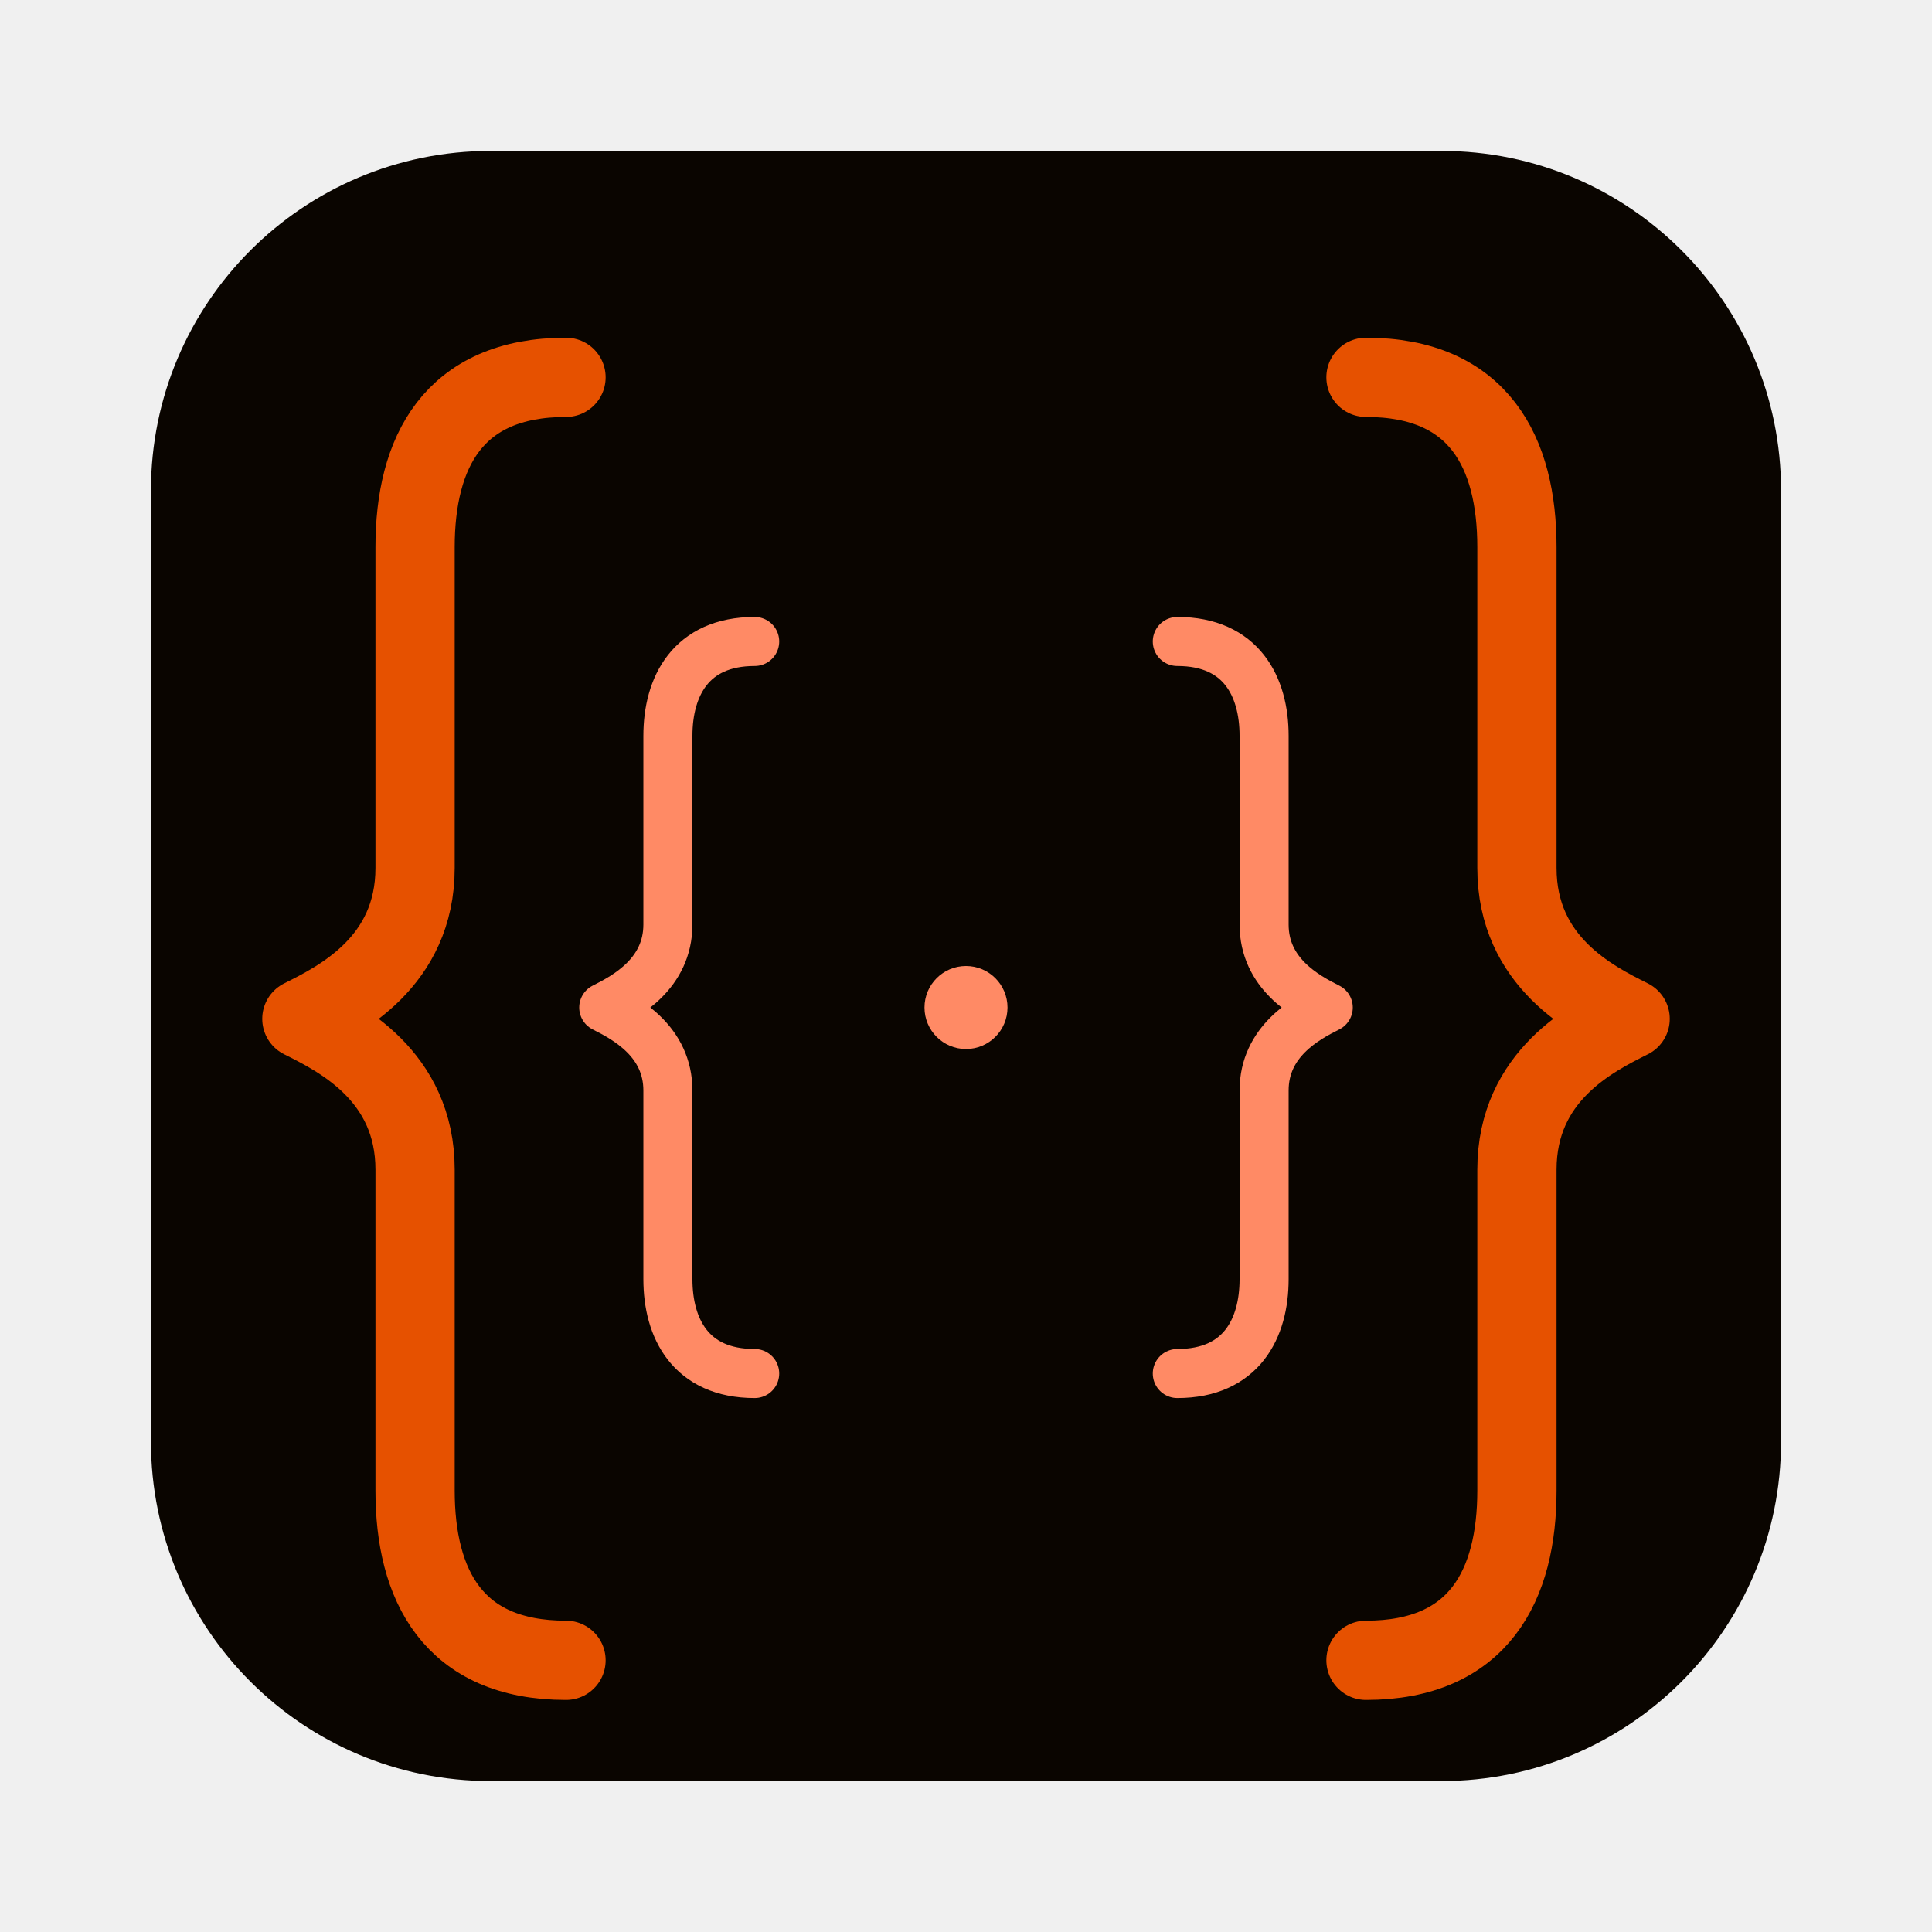
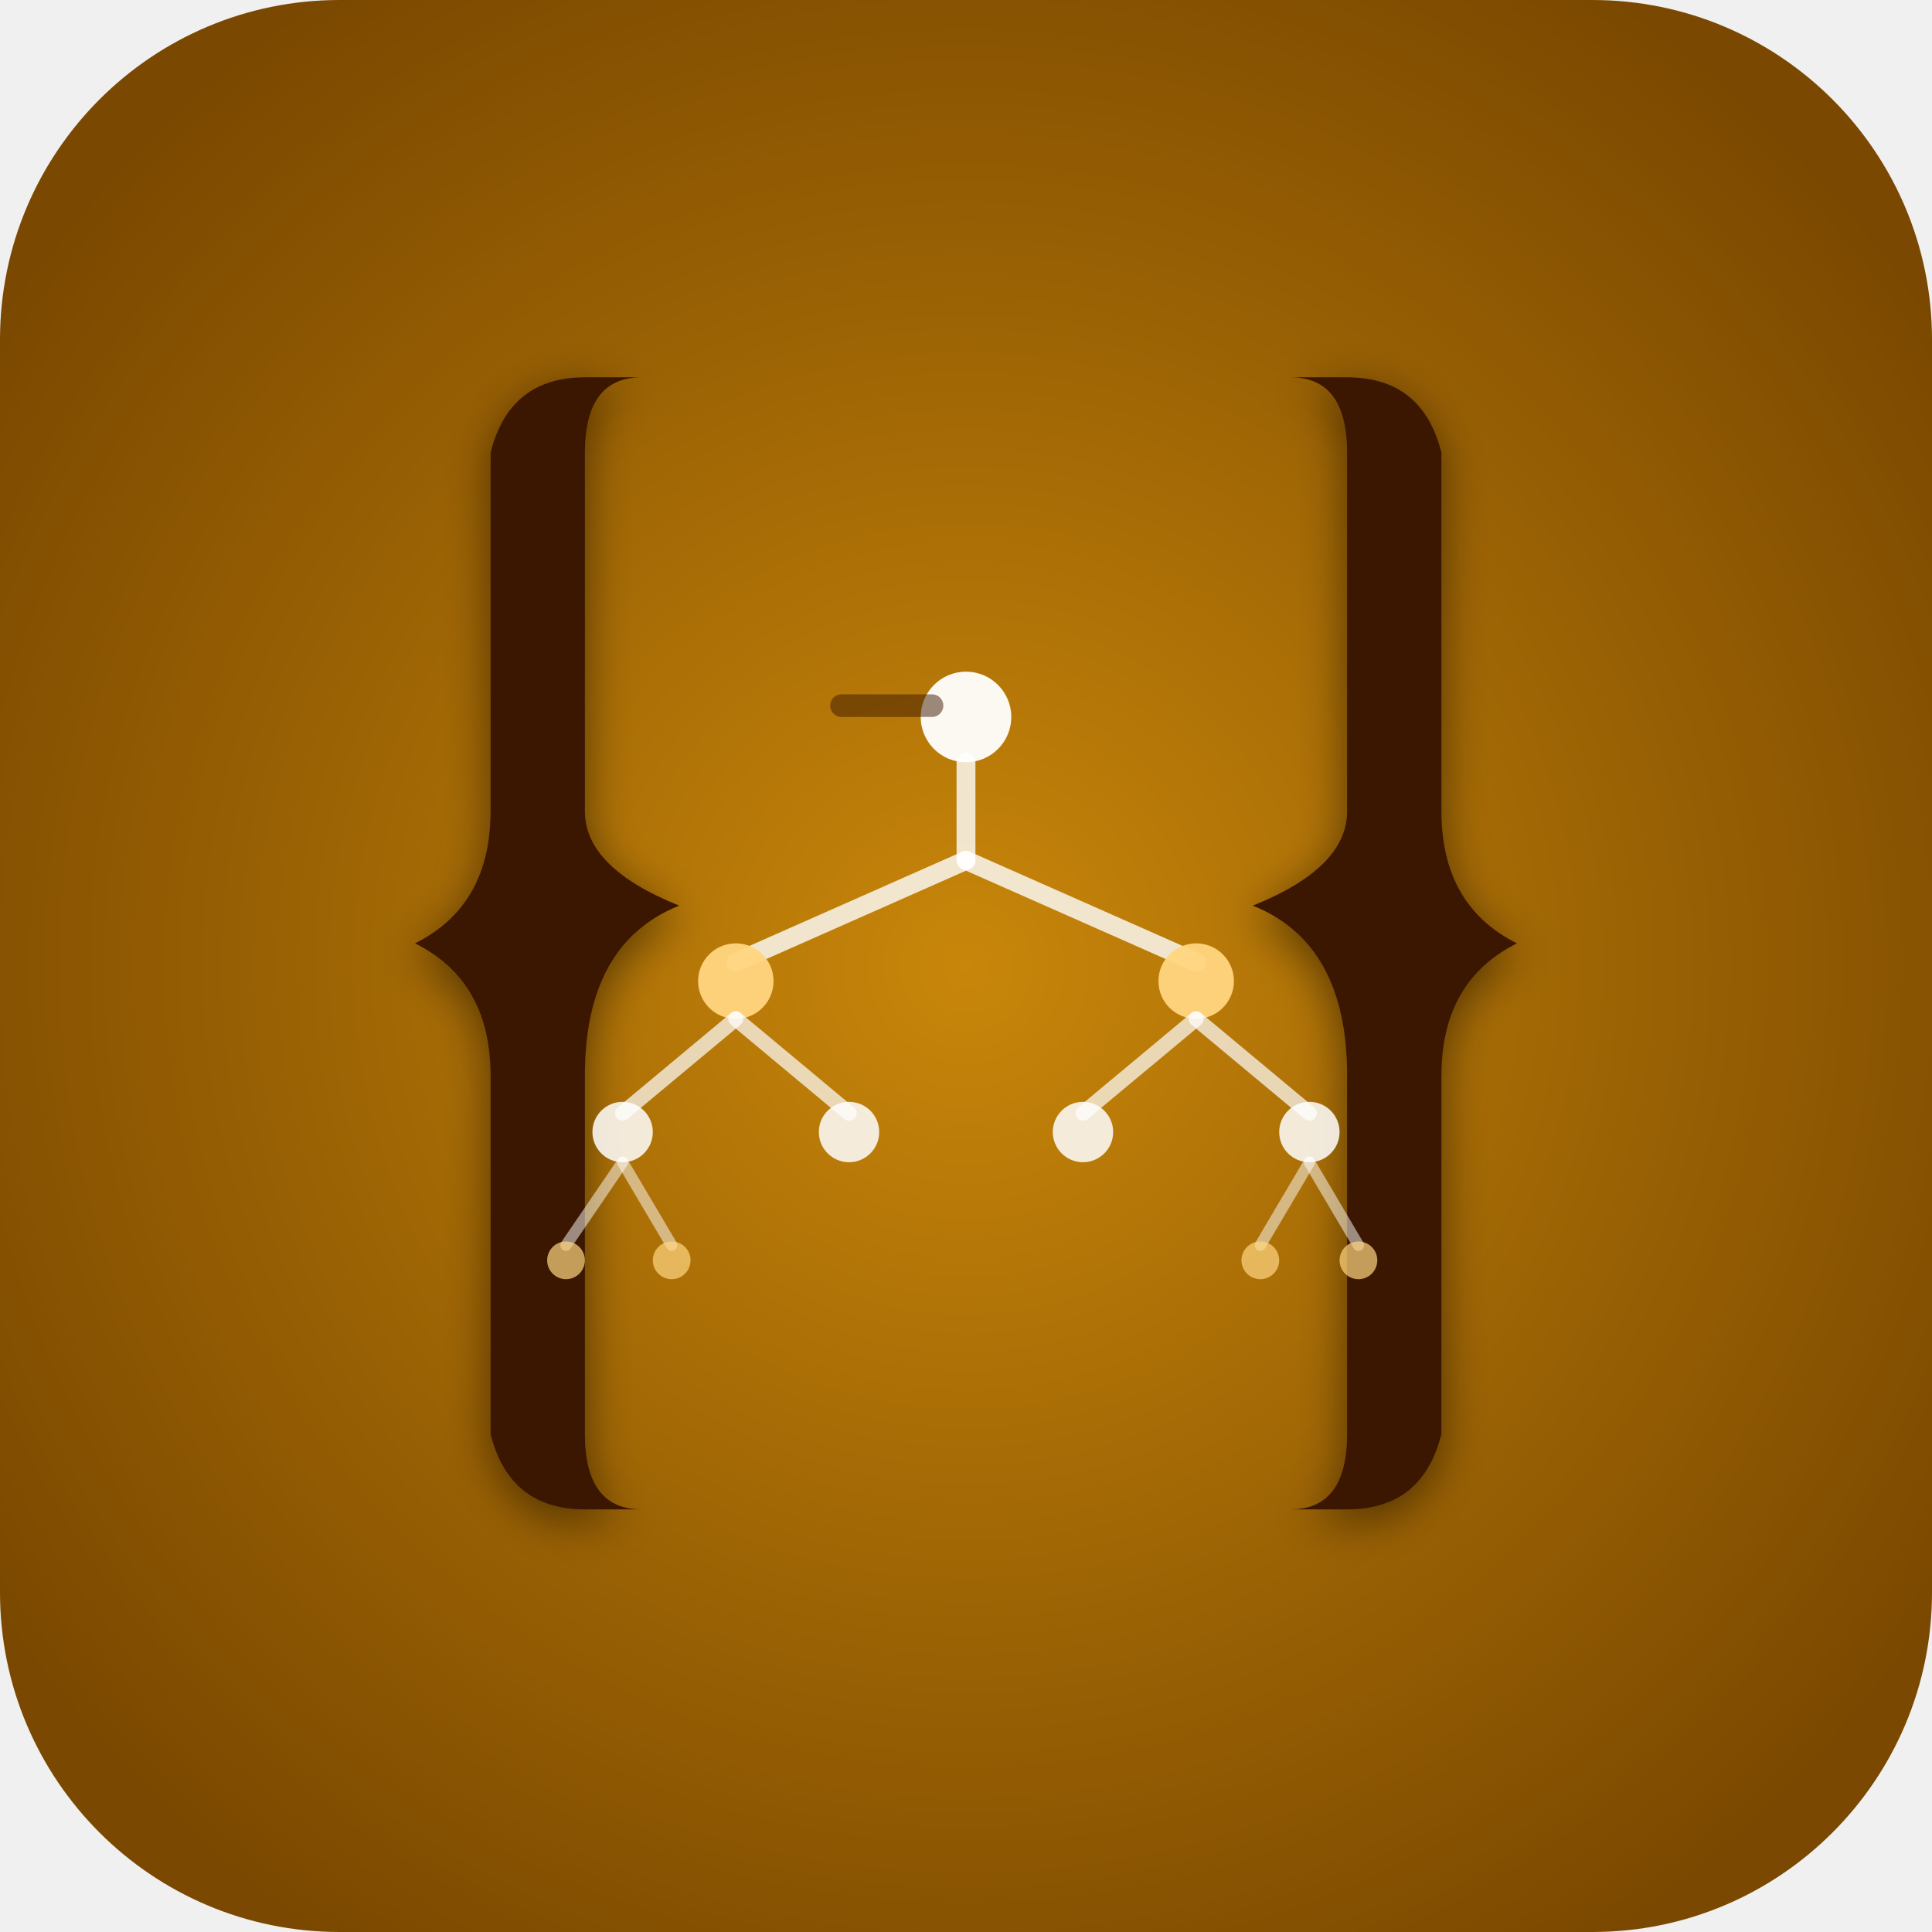
<svg xmlns="http://www.w3.org/2000/svg" viewBox="0 0 1024 1024">
-   <rect x="80" y="80" width="864" height="864" rx="180" fill="#0A0500" />
-   <path d="M300 200 C240 200 220 240 220 290 L220 460 C220 510 180 530 160 540 C180 550 220 570 220 620 L220 790 C220 840 240 880 300 880" fill="none" stroke="#E65100" stroke-width="42" stroke-linecap="round" stroke-linejoin="round" />
-   <path d="M724 200 C784 200 804 240 804 290 L804 460 C804 510 844 530 864 540 C844 550 804 570 804 620 L804 790 C804 840 784 880 724 880" fill="none" stroke="#E65100" stroke-width="42" stroke-linecap="round" stroke-linejoin="round" />
-   <path d="M400 340 C366 340 354 364 354 390 L354 490 C354 516 332 528 320 534 C332 540 354 552 354 578 L354 678 C354 704 366 728 400 728" fill="none" stroke="#FF8A65" stroke-width="26" stroke-linecap="round" stroke-linejoin="round" />
-   <path d="M624 340 C658 340 670 364 670 390 L670 490 C670 516 692 528 704 534 C692 540 670 552 670 578 L670 678 C670 704 658 728 624 728" fill="none" stroke="#FF8A65" stroke-width="26" stroke-linecap="round" stroke-linejoin="round" />
-   <circle cx="512" cy="534" r="22" fill="#FF8A65" />
+   <defs>
+     <clipPath id="jt1-clip">
+       <rect width="1024" height="1024" rx="180" />
+     </clipPath>
+     <radialGradient id="jt1-bg" cx="50%" cy="50%" r="60%">
+       <stop offset="0%" stop-color="#C8860A" />
+       <stop offset="100%" stop-color="#7A4800" />
+     </radialGradient>
+     <filter id="jt1-shadow" x="-20%" y="-20%" width="140%" height="140%">
+       <feDropShadow dx="0" dy="6" stdDeviation="12" flood-color="#000000" flood-opacity="0.5" />
+     </filter>
+   </defs>
+   <g clip-path="url(#jt1-clip)">
+     <rect width="1024" height="1024" fill="url(#jt1-bg)" />
+     <g filter="url(#jt1-shadow)" fill="#3A1800">
+       <path d="M 310 200                Q 270 200 260 240 L 260 430                Q 260 480 220 500                Q 260 520 260 570 L 260 760                Q 270 800 310 800                L 340 800 Q 310 800 310 760 L 310 570                Q 310 500 360 480                Q 310 460 310 430 L 310 240                Q 310 200 340 200 Z" />
+       <path d="M 714 200                Q 754 200 764 240 L 764 430                Q 764 480 804 500                Q 764 520 764 570 L 764 760                Q 754 800 714 800                L 684 800 Q 714 800 714 760 L 714 570                Q 714 500 664 480                Q 714 460 714 430 L 714 240                Q 714 200 684 200 Z" />
+     </g>
+     <circle cx="512" cy="380" r="24" fill="#FFFFFF" opacity="0.95" />
+     <line x1="512" y1="404" x2="512" y2="456" stroke="#FFFFFF" stroke-width="10" stroke-linecap="round" opacity="0.8" />
+     <line x1="512" y1="456" x2="390" y2="510" stroke="#FFFFFF" stroke-width="10" stroke-linecap="round" opacity="0.8" />
+     <line x1="512" y1="456" x2="634" y2="510" stroke="#FFFFFF" stroke-width="10" stroke-linecap="round" opacity="0.8" />
+     <circle cx="390" cy="520" r="20" fill="#FFD580" opacity="0.95" />
+     <circle cx="634" cy="520" r="20" fill="#FFD580" opacity="0.95" />
+     <line x1="390" y1="540" x2="330" y2="590" stroke="#FFFFFF" stroke-width="8" stroke-linecap="round" opacity="0.7" />
+     <line x1="390" y1="540" x2="450" y2="590" stroke="#FFFFFF" stroke-width="8" stroke-linecap="round" opacity="0.7" />
+     <line x1="634" y1="540" x2="574" y2="590" stroke="#FFFFFF" stroke-width="8" stroke-linecap="round" opacity="0.7" />
+     <line x1="634" y1="540" x2="694" y2="590" stroke="#FFFFFF" stroke-width="8" stroke-linecap="round" opacity="0.7" />
+     <circle cx="330" cy="600" r="16" fill="#FFFFFF" opacity="0.85" />
+     <circle cx="450" cy="600" r="16" fill="#FFFFFF" opacity="0.85" />
+     <circle cx="574" cy="600" r="16" fill="#FFFFFF" opacity="0.85" />
+     <circle cx="694" cy="600" r="16" fill="#FFFFFF" opacity="0.85" />
+     <line x1="330" y1="616" x2="300" y2="660" stroke="#FFFFFF" stroke-width="6" stroke-linecap="round" opacity="0.5" />
+     <line x1="330" y1="616" x2="356" y2="660" stroke="#FFFFFF" stroke-width="6" stroke-linecap="round" opacity="0.5" />
+     <line x1="694" y1="616" x2="668" y2="660" stroke="#FFFFFF" stroke-width="6" stroke-linecap="round" opacity="0.5" />
+     <line x1="694" y1="616" x2="720" y2="660" stroke="#FFFFFF" stroke-width="6" stroke-linecap="round" opacity="0.5" />
+     <circle cx="300" cy="668" r="10" fill="#FFD580" opacity="0.7" />
+     <circle cx="356" cy="668" r="10" fill="#FFD580" opacity="0.7" />
+     <circle cx="668" cy="668" r="10" fill="#FFD580" opacity="0.7" />
+     <circle cx="720" cy="668" r="10" fill="#FFD580" opacity="0.7" />
+     <rect x="440" y="368" width="60" height="12" rx="6" fill="#3A1800" opacity="0.5" />
+   </g>
</svg>
